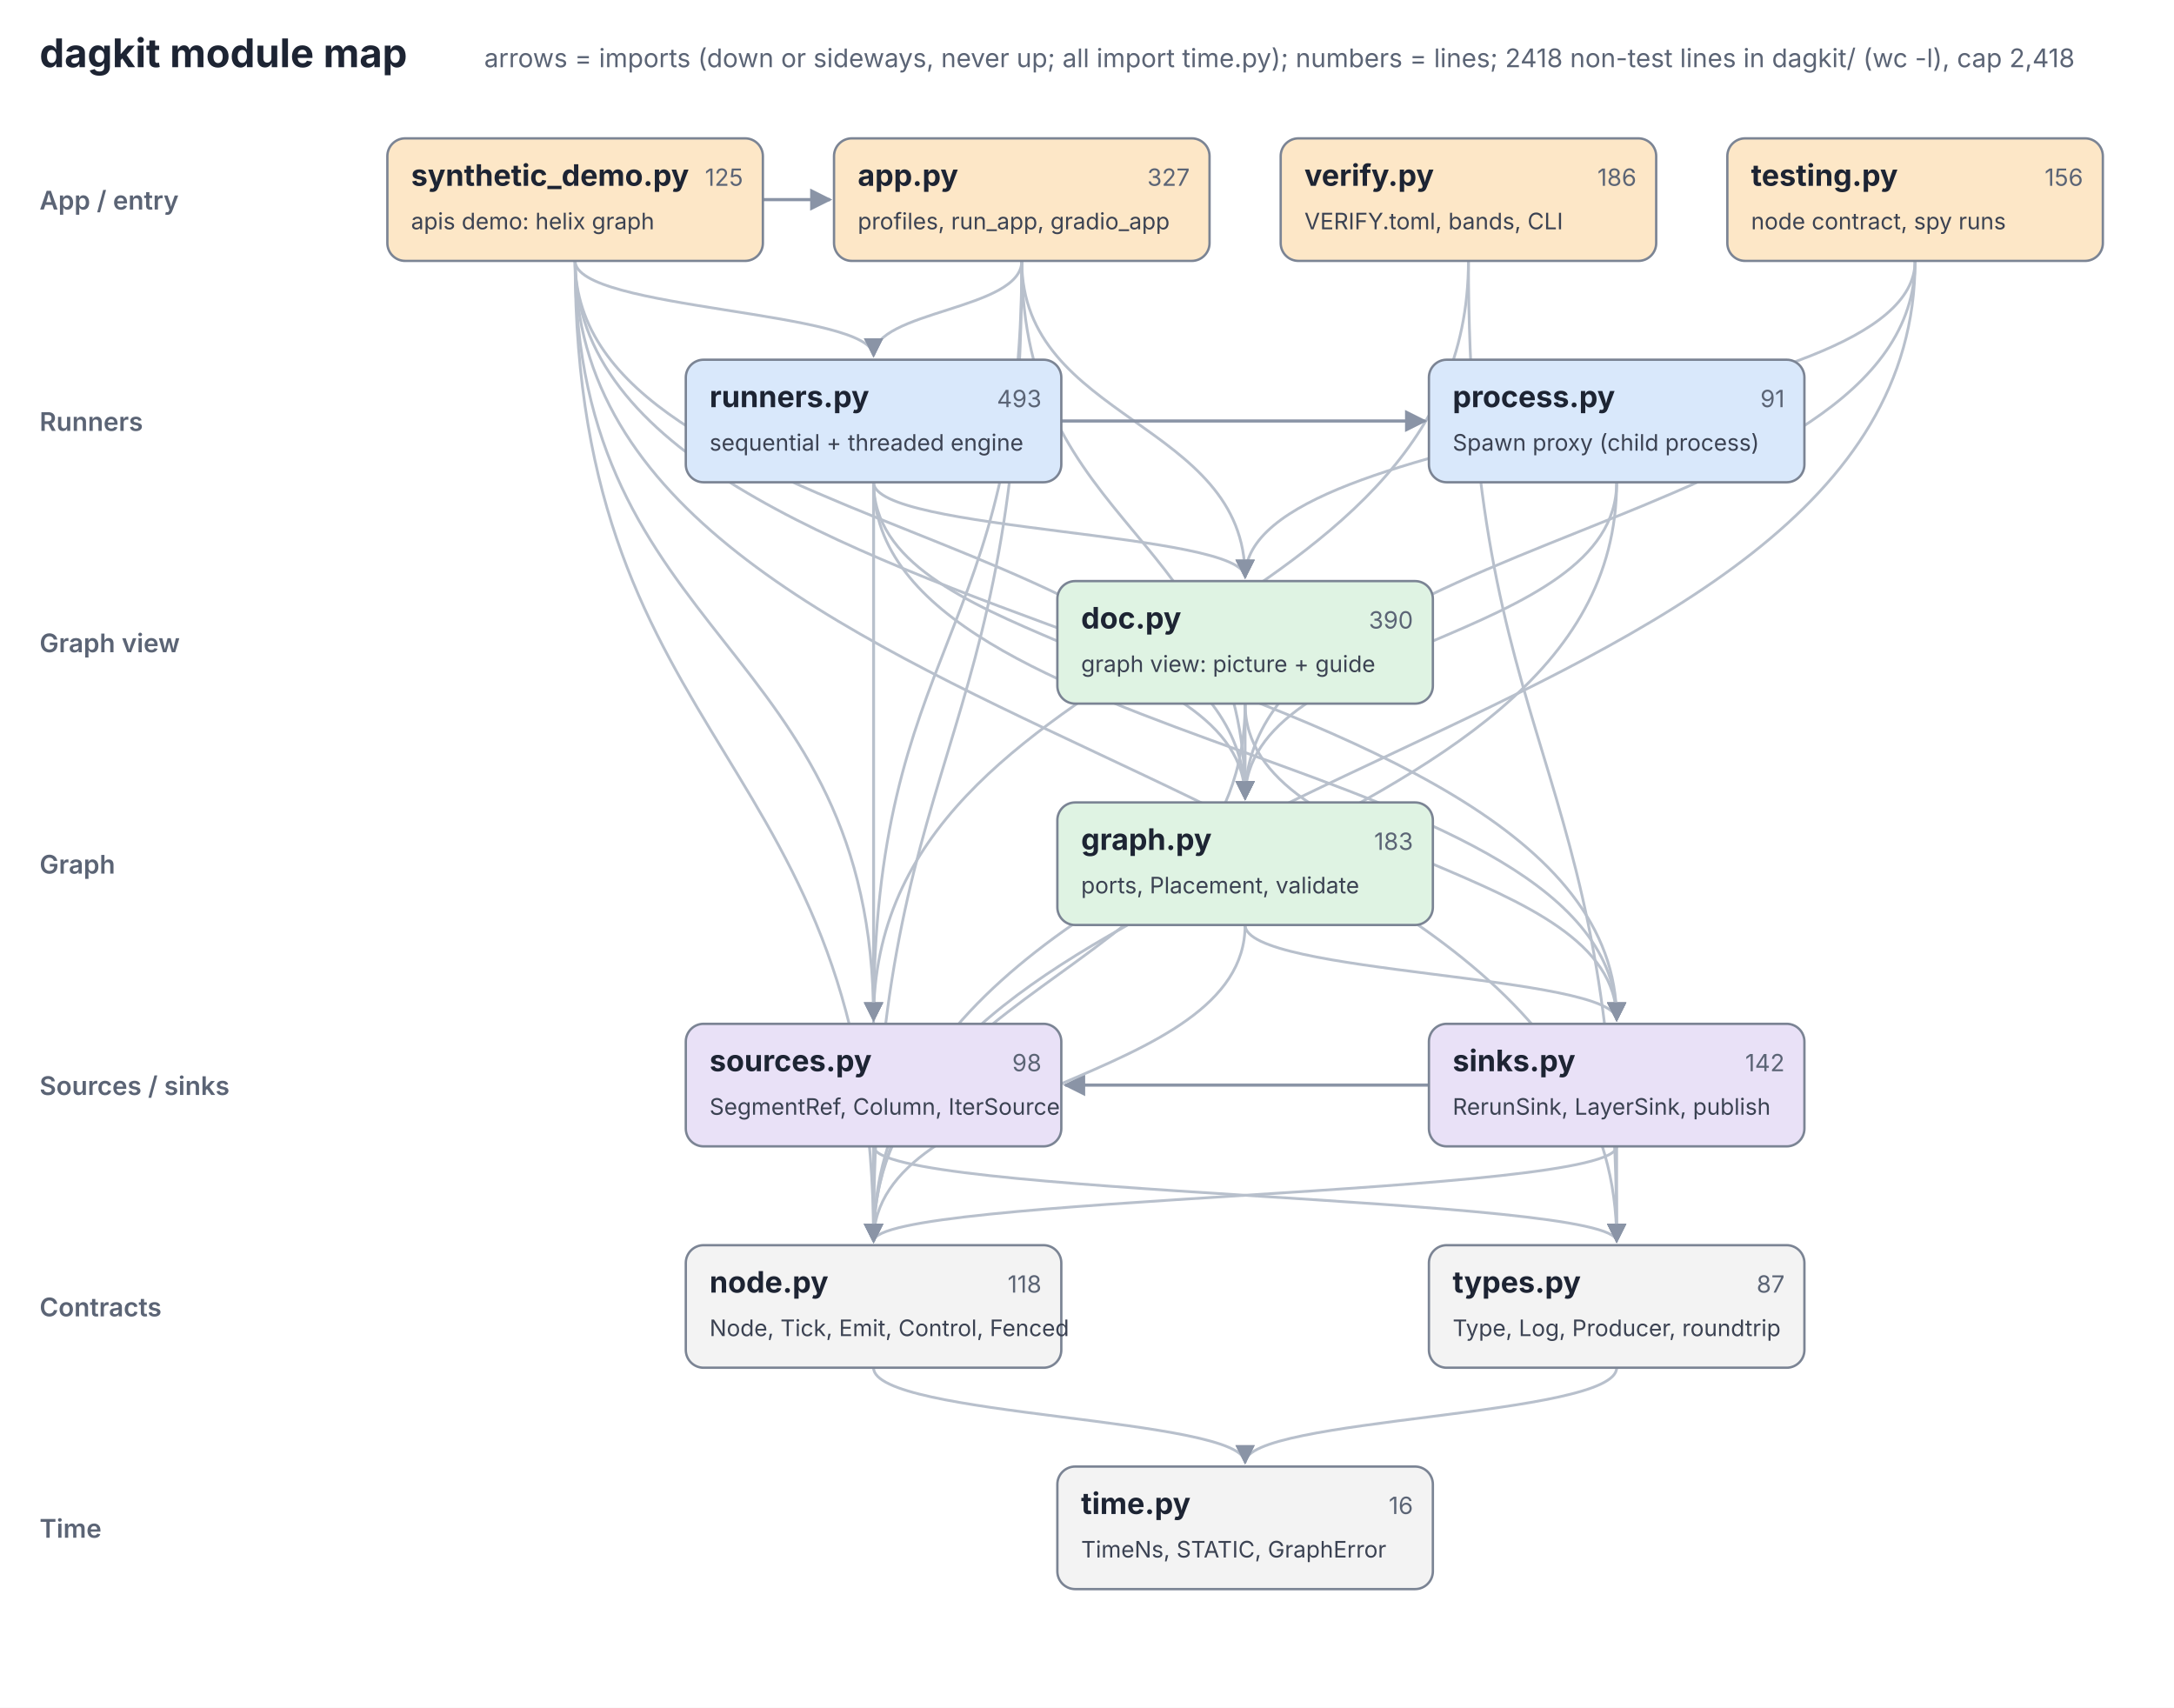
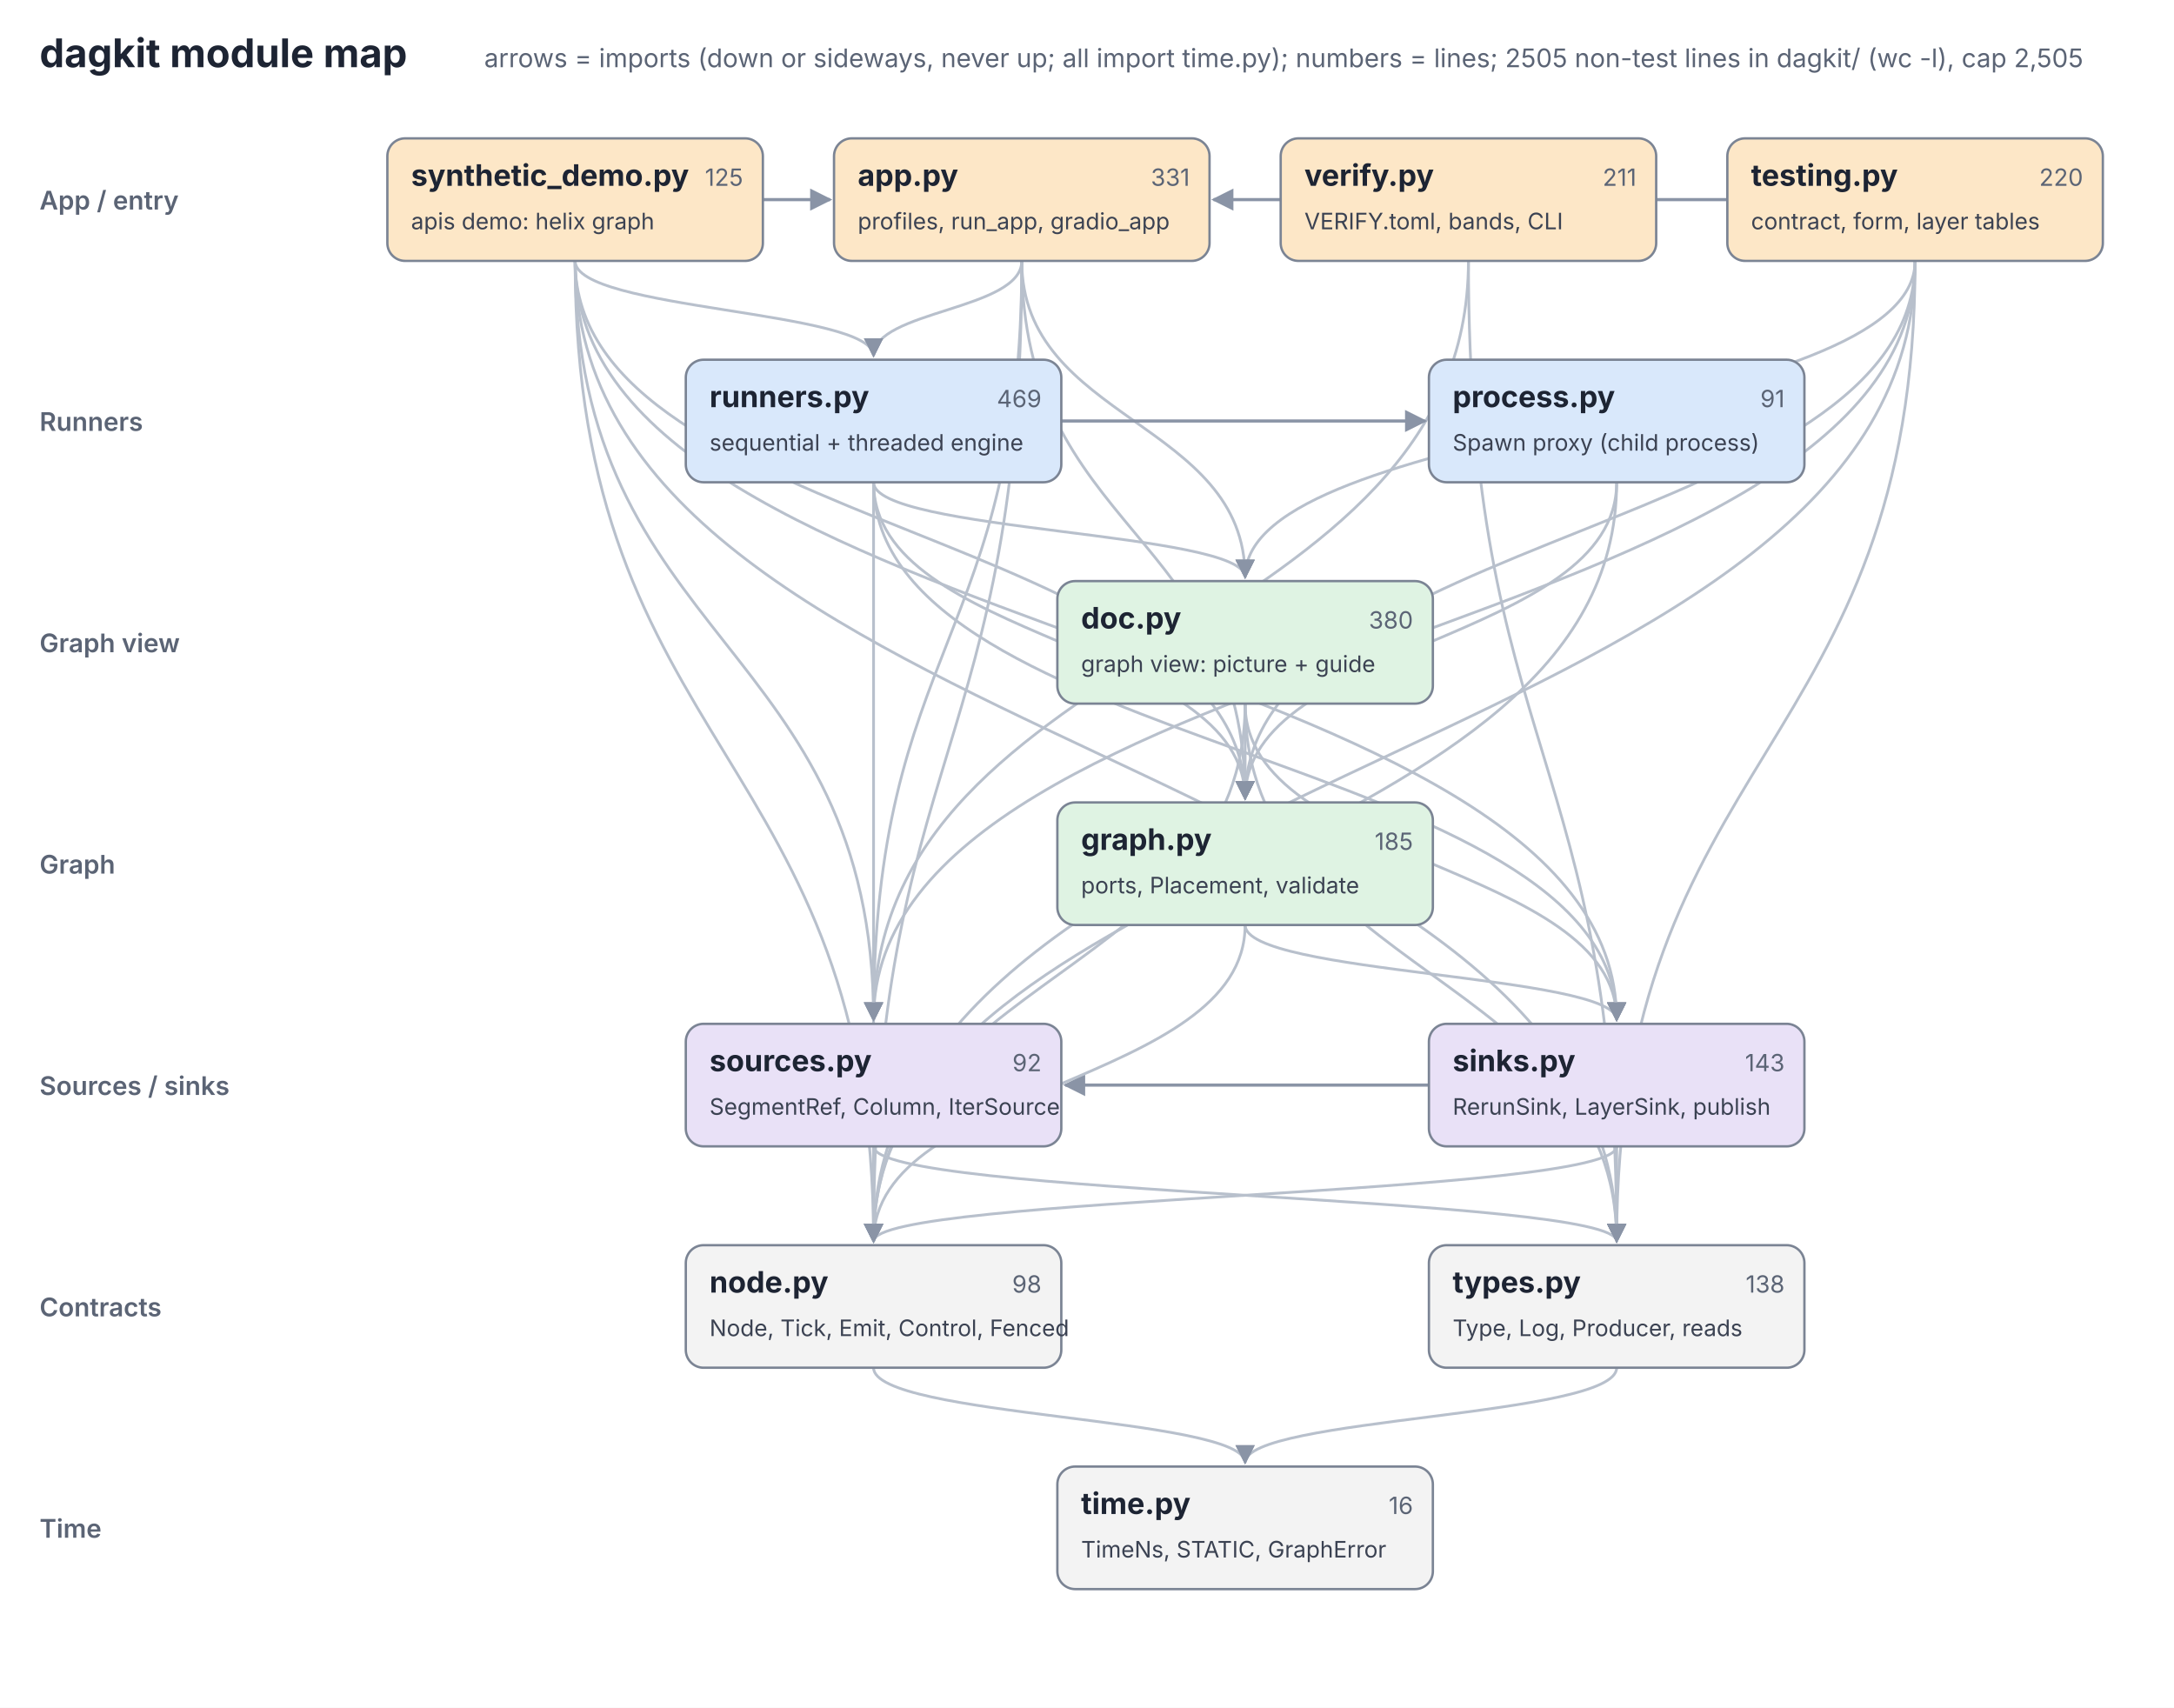
<svg xmlns="http://www.w3.org/2000/svg" width="1100" height="864" viewBox="0 0 1100 864" font-family="Inter, Helvetica, Arial, sans-serif">
  <defs>
    <marker id="a" viewBox="0 0 10 10" refX="9" refY="5" markerWidth="7" markerHeight="7" orient="auto-start-reverse">
      <path d="M0,0 L10,5 L0,10 z" fill="#8a94a6" />
    </marker>
  </defs>
  <rect width="1100" height="864" fill="#ffffff" />
  <text x="20" y="34" font-size="20" font-weight="700" fill="#1d2433">dagkit module map</text>
-   <text x="245" y="34" font-size="13" fill="#5b6475">arrows = imports (down or sideways, never up; all import time.py); numbers = lines; 2418 non-test lines in dagkit/ (wc -l), cap 2,418</text>
+   <text x="245" y="34" font-size="13" fill="#5b6475">arrows = imports (down or sideways, never up; all import time.py); numbers = lines; 2505 non-test lines in dagkit/ (wc -l), cap 2,505</text>
  <text x="20" y="106" font-size="13" font-weight="600" fill="#5b6475">App / entry</text>
  <text x="20" y="218" font-size="13" font-weight="600" fill="#5b6475">Runners</text>
  <text x="20" y="330" font-size="13" font-weight="600" fill="#5b6475">Graph view</text>
  <text x="20" y="442" font-size="13" font-weight="600" fill="#5b6475">Graph</text>
  <text x="20" y="554" font-size="13" font-weight="600" fill="#5b6475">Sources / sinks</text>
  <text x="20" y="666" font-size="13" font-weight="600" fill="#5b6475">Contracts</text>
  <text x="20" y="778" font-size="13" font-weight="600" fill="#5b6475">Time</text>
  <path d="M818,692 C818,717 630,717 630,740" fill="none" stroke="#b8c0cc" stroke-width="1.4" marker-end="url(#a)" />
  <path d="M818,244 C818,325 630,325 630,404" fill="none" stroke="#b8c0cc" stroke-width="1.4" marker-end="url(#a)" />
  <path d="M818,244 C818,437 442,437 442,628" fill="none" stroke="#b8c0cc" stroke-width="1.4" marker-end="url(#a)" />
  <path d="M630,356 C630,381 630,381 630,404" fill="none" stroke="#b8c0cc" stroke-width="1.4" marker-end="url(#a)" />
  <path d="M630,356 C630,493 442,493 442,628" fill="none" stroke="#b8c0cc" stroke-width="1.4" marker-end="url(#a)" />
  <path d="M630,356 C630,437 818,437 818,516" fill="none" stroke="#b8c0cc" stroke-width="1.4" marker-end="url(#a)" />
+   <path d="M630,356 C630,493 818,493 818,628" fill="none" stroke="#b8c0cc" stroke-width="1.4" marker-end="url(#a)" />
  <path d="M743,132 C743,325 442,325 442,516" fill="none" stroke="#b8c0cc" stroke-width="1.4" marker-end="url(#a)" />
  <path d="M743,132 C743,381 818,381 818,628" fill="none" stroke="#b8c0cc" stroke-width="1.4" marker-end="url(#a)" />
+   <path d="M874,101.0 L614,101.0" stroke="#8a94a6" stroke-width="1.6" marker-end="url(#a)" />
  <path d="M969,132 C969,213 630,213 630,292" fill="none" stroke="#b8c0cc" stroke-width="1.4" marker-end="url(#a)" />
  <path d="M969,132 C969,269 630,269 630,404" fill="none" stroke="#b8c0cc" stroke-width="1.4" marker-end="url(#a)" />
  <path d="M969,132 C969,381 442,381 442,628" fill="none" stroke="#b8c0cc" stroke-width="1.4" marker-end="url(#a)" />
+   <path d="M969,132 C969,325 442,325 442,516" fill="none" stroke="#b8c0cc" stroke-width="1.4" marker-end="url(#a)" />
+   <path d="M969,132 C969,381 818,381 818,628" fill="none" stroke="#b8c0cc" stroke-width="1.4" marker-end="url(#a)" />
  <path d="M517,132 C517,213 630,213 630,292" fill="none" stroke="#b8c0cc" stroke-width="1.4" marker-end="url(#a)" />
  <path d="M517,132 C517,269 630,269 630,404" fill="none" stroke="#b8c0cc" stroke-width="1.4" marker-end="url(#a)" />
  <path d="M517,132 C517,381 442,381 442,628" fill="none" stroke="#b8c0cc" stroke-width="1.4" marker-end="url(#a)" />
  <path d="M517,132 C517,157 442,157 442,180" fill="none" stroke="#b8c0cc" stroke-width="1.4" marker-end="url(#a)" />
  <path d="M517,132 C517,325 442,325 442,516" fill="none" stroke="#b8c0cc" stroke-width="1.4" marker-end="url(#a)" />
  <path d="M818,580 C818,605 442,605 442,628" fill="none" stroke="#b8c0cc" stroke-width="1.4" marker-end="url(#a)" />
  <path d="M723,549.0 L539,549.0" stroke="#8a94a6" stroke-width="1.6" marker-end="url(#a)" />
  <path d="M818,580 C818,605 818,605 818,628" fill="none" stroke="#b8c0cc" stroke-width="1.4" marker-end="url(#a)" />
  <path d="M442,692 C442,717 630,717 630,740" fill="none" stroke="#b8c0cc" stroke-width="1.4" marker-end="url(#a)" />
  <path d="M442,580 C442,605 442,605 442,628" fill="none" stroke="#b8c0cc" stroke-width="1.4" marker-end="url(#a)" />
  <path d="M442,580 C442,605 818,605 818,628" fill="none" stroke="#b8c0cc" stroke-width="1.4" marker-end="url(#a)" />
  <path d="M630,468 C630,549 442,549 442,628" fill="none" stroke="#b8c0cc" stroke-width="1.4" marker-end="url(#a)" />
  <path d="M630,468 C630,493 818,493 818,516" fill="none" stroke="#b8c0cc" stroke-width="1.4" marker-end="url(#a)" />
  <path d="M442,244 C442,269 630,269 630,292" fill="none" stroke="#b8c0cc" stroke-width="1.4" marker-end="url(#a)" />
  <path d="M442,244 C442,325 630,325 630,404" fill="none" stroke="#b8c0cc" stroke-width="1.4" marker-end="url(#a)" />
  <path d="M442,244 C442,437 442,437 442,628" fill="none" stroke="#b8c0cc" stroke-width="1.4" marker-end="url(#a)" />
  <path d="M537,213.0 L721,213.0" stroke="#8a94a6" stroke-width="1.6" marker-end="url(#a)" />
  <path d="M442,244 C442,381 818,381 818,516" fill="none" stroke="#b8c0cc" stroke-width="1.4" marker-end="url(#a)" />
-   <path d="M442,244 C442,381 442,381 442,516" fill="none" stroke="#b8c0cc" stroke-width="1.4" marker-end="url(#a)" />
  <path d="M386,101.0 L420,101.0" stroke="#8a94a6" stroke-width="1.6" marker-end="url(#a)" />
  <path d="M291,132 C291,269 630,269 630,404" fill="none" stroke="#b8c0cc" stroke-width="1.4" marker-end="url(#a)" />
  <path d="M291,132 C291,381 442,381 442,628" fill="none" stroke="#b8c0cc" stroke-width="1.4" marker-end="url(#a)" />
  <path d="M291,132 C291,157 442,157 442,180" fill="none" stroke="#b8c0cc" stroke-width="1.4" marker-end="url(#a)" />
  <path d="M291,132 C291,325 818,325 818,516" fill="none" stroke="#b8c0cc" stroke-width="1.4" marker-end="url(#a)" />
  <path d="M291,132 C291,325 442,325 442,516" fill="none" stroke="#b8c0cc" stroke-width="1.4" marker-end="url(#a)" />
  <path d="M291,132 C291,381 818,381 818,628" fill="none" stroke="#b8c0cc" stroke-width="1.4" marker-end="url(#a)" />
  <rect x="196" y="70" width="190" height="62" rx="9" fill="#fde7c7" stroke="#7b8494" stroke-width="1.2" />
  <text x="208" y="94" font-size="15" font-weight="700" fill="#1d2433">synthetic_demo.py</text>
  <text x="376" y="94" font-size="12" text-anchor="end" fill="#5b6475">125</text>
  <text x="208" y="116" font-size="11.5" fill="#3b4252">apis demo: helix graph</text>
  <rect x="422" y="70" width="190" height="62" rx="9" fill="#fde7c7" stroke="#7b8494" stroke-width="1.2" />
  <text x="434" y="94" font-size="15" font-weight="700" fill="#1d2433">app.py</text>
-   <text x="602" y="94" font-size="12" text-anchor="end" fill="#5b6475">327</text>
+   <text x="602" y="94" font-size="12" text-anchor="end" fill="#5b6475">331</text>
  <text x="434" y="116" font-size="11.5" fill="#3b4252">profiles, run_app, gradio_app</text>
  <rect x="648" y="70" width="190" height="62" rx="9" fill="#fde7c7" stroke="#7b8494" stroke-width="1.2" />
  <text x="660" y="94" font-size="15" font-weight="700" fill="#1d2433">verify.py</text>
-   <text x="828" y="94" font-size="12" text-anchor="end" fill="#5b6475">186</text>
+   <text x="828" y="94" font-size="12" text-anchor="end" fill="#5b6475">211</text>
  <text x="660" y="116" font-size="11.5" fill="#3b4252">VERIFY.toml, bands, CLI</text>
  <rect x="874" y="70" width="190" height="62" rx="9" fill="#fde7c7" stroke="#7b8494" stroke-width="1.2" />
  <text x="886" y="94" font-size="15" font-weight="700" fill="#1d2433">testing.py</text>
-   <text x="1054" y="94" font-size="12" text-anchor="end" fill="#5b6475">156</text>
-   <text x="886" y="116" font-size="11.5" fill="#3b4252">node contract, spy runs</text>
+   <text x="1054" y="94" font-size="12" text-anchor="end" fill="#5b6475">220</text>
+   <text x="886" y="116" font-size="11.5" fill="#3b4252">contract, form, layer tables</text>
  <rect x="347" y="182" width="190" height="62" rx="9" fill="#d9e8fb" stroke="#7b8494" stroke-width="1.2" />
  <text x="359" y="206" font-size="15" font-weight="700" fill="#1d2433">runners.py</text>
-   <text x="527" y="206" font-size="12" text-anchor="end" fill="#5b6475">493</text>
+   <text x="527" y="206" font-size="12" text-anchor="end" fill="#5b6475">469</text>
  <text x="359" y="228" font-size="11.5" fill="#3b4252">sequential + threaded engine</text>
  <rect x="723" y="182" width="190" height="62" rx="9" fill="#d9e8fb" stroke="#7b8494" stroke-width="1.2" />
  <text x="735" y="206" font-size="15" font-weight="700" fill="#1d2433">process.py</text>
  <text x="903" y="206" font-size="12" text-anchor="end" fill="#5b6475">91</text>
  <text x="735" y="228" font-size="11.5" fill="#3b4252">Spawn proxy (child process)</text>
  <rect x="535" y="294" width="190" height="62" rx="9" fill="#dff3e3" stroke="#7b8494" stroke-width="1.2" />
  <text x="547" y="318" font-size="15" font-weight="700" fill="#1d2433">doc.py</text>
-   <text x="715" y="318" font-size="12" text-anchor="end" fill="#5b6475">390</text>
+   <text x="715" y="318" font-size="12" text-anchor="end" fill="#5b6475">380</text>
  <text x="547" y="340" font-size="11.5" fill="#3b4252">graph view: picture + guide</text>
  <rect x="535" y="406" width="190" height="62" rx="9" fill="#dff3e3" stroke="#7b8494" stroke-width="1.2" />
  <text x="547" y="430" font-size="15" font-weight="700" fill="#1d2433">graph.py</text>
-   <text x="715" y="430" font-size="12" text-anchor="end" fill="#5b6475">183</text>
+   <text x="715" y="430" font-size="12" text-anchor="end" fill="#5b6475">185</text>
  <text x="547" y="452" font-size="11.5" fill="#3b4252">ports, Placement, validate</text>
  <rect x="347" y="518" width="190" height="62" rx="9" fill="#e9e1f7" stroke="#7b8494" stroke-width="1.2" />
  <text x="359" y="542" font-size="15" font-weight="700" fill="#1d2433">sources.py</text>
-   <text x="527" y="542" font-size="12" text-anchor="end" fill="#5b6475">98</text>
+   <text x="527" y="542" font-size="12" text-anchor="end" fill="#5b6475">92</text>
  <text x="359" y="564" font-size="11.5" fill="#3b4252">SegmentRef, Column, IterSource</text>
  <rect x="723" y="518" width="190" height="62" rx="9" fill="#e9e1f7" stroke="#7b8494" stroke-width="1.2" />
  <text x="735" y="542" font-size="15" font-weight="700" fill="#1d2433">sinks.py</text>
-   <text x="903" y="542" font-size="12" text-anchor="end" fill="#5b6475">142</text>
+   <text x="903" y="542" font-size="12" text-anchor="end" fill="#5b6475">143</text>
  <text x="735" y="564" font-size="11.5" fill="#3b4252">RerunSink, LayerSink, publish</text>
  <rect x="347" y="630" width="190" height="62" rx="9" fill="#f3f3f3" stroke="#7b8494" stroke-width="1.2" />
  <text x="359" y="654" font-size="15" font-weight="700" fill="#1d2433">node.py</text>
-   <text x="527" y="654" font-size="12" text-anchor="end" fill="#5b6475">118</text>
+   <text x="527" y="654" font-size="12" text-anchor="end" fill="#5b6475">98</text>
  <text x="359" y="676" font-size="11.5" fill="#3b4252">Node, Tick, Emit, Control, Fenced</text>
  <rect x="723" y="630" width="190" height="62" rx="9" fill="#f3f3f3" stroke="#7b8494" stroke-width="1.2" />
  <text x="735" y="654" font-size="15" font-weight="700" fill="#1d2433">types.py</text>
-   <text x="903" y="654" font-size="12" text-anchor="end" fill="#5b6475">87</text>
-   <text x="735" y="676" font-size="11.5" fill="#3b4252">Type, Log, Producer, roundtrip</text>
+   <text x="903" y="654" font-size="12" text-anchor="end" fill="#5b6475">138</text>
+   <text x="735" y="676" font-size="11.5" fill="#3b4252">Type, Log, Producer, reads</text>
  <rect x="535" y="742" width="190" height="62" rx="9" fill="#f3f3f3" stroke="#7b8494" stroke-width="1.2" />
  <text x="547" y="766" font-size="15" font-weight="700" fill="#1d2433">time.py</text>
  <text x="715" y="766" font-size="12" text-anchor="end" fill="#5b6475">16</text>
  <text x="547" y="788" font-size="11.5" fill="#3b4252">TimeNs, STATIC, GraphError</text>
</svg>
